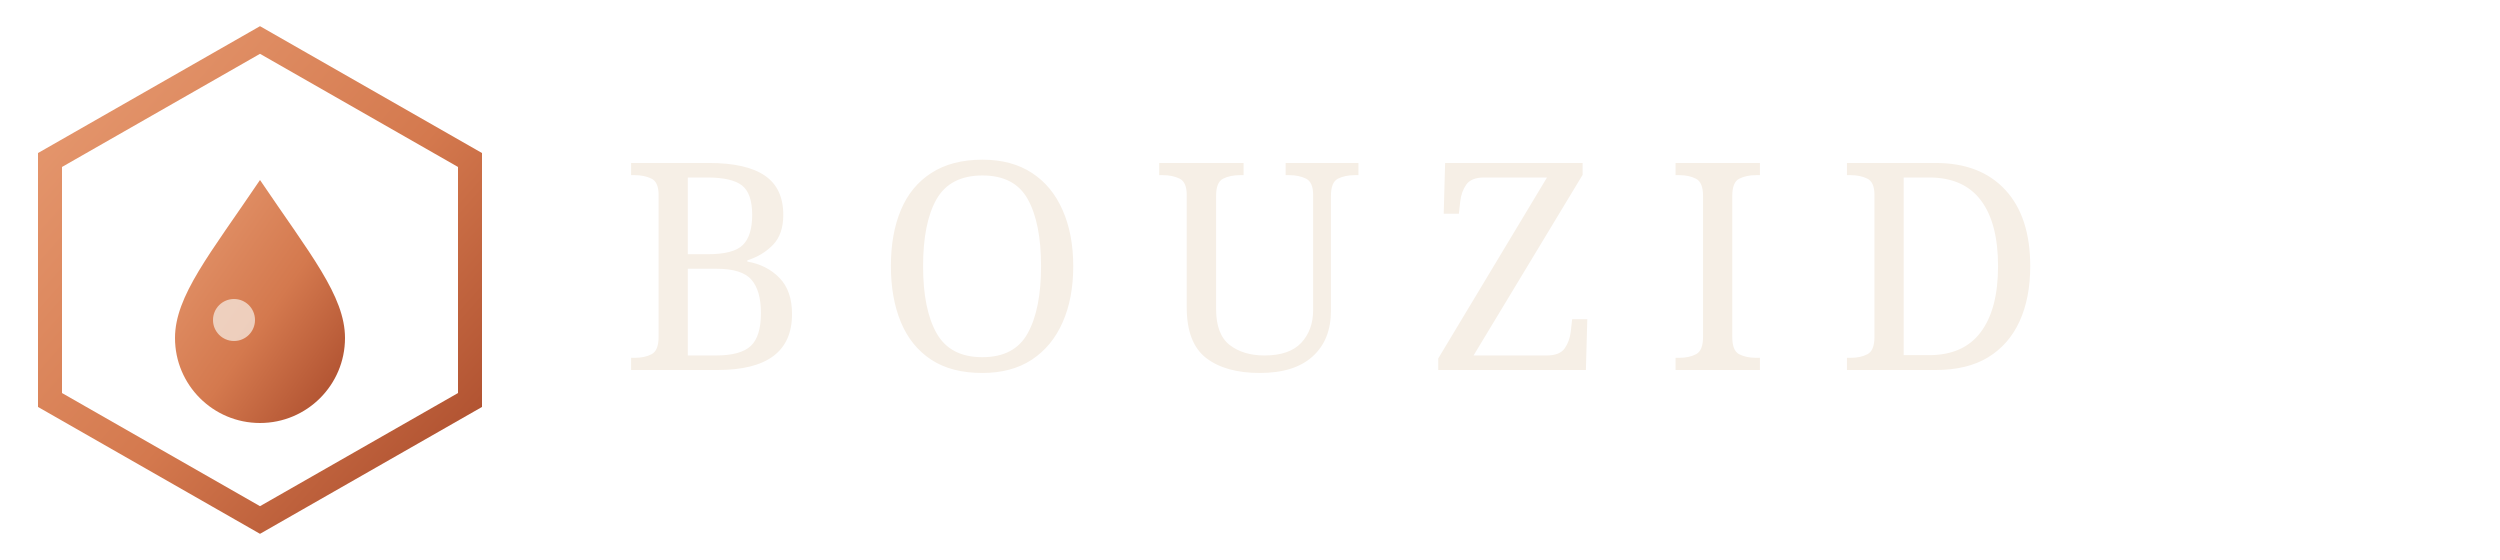
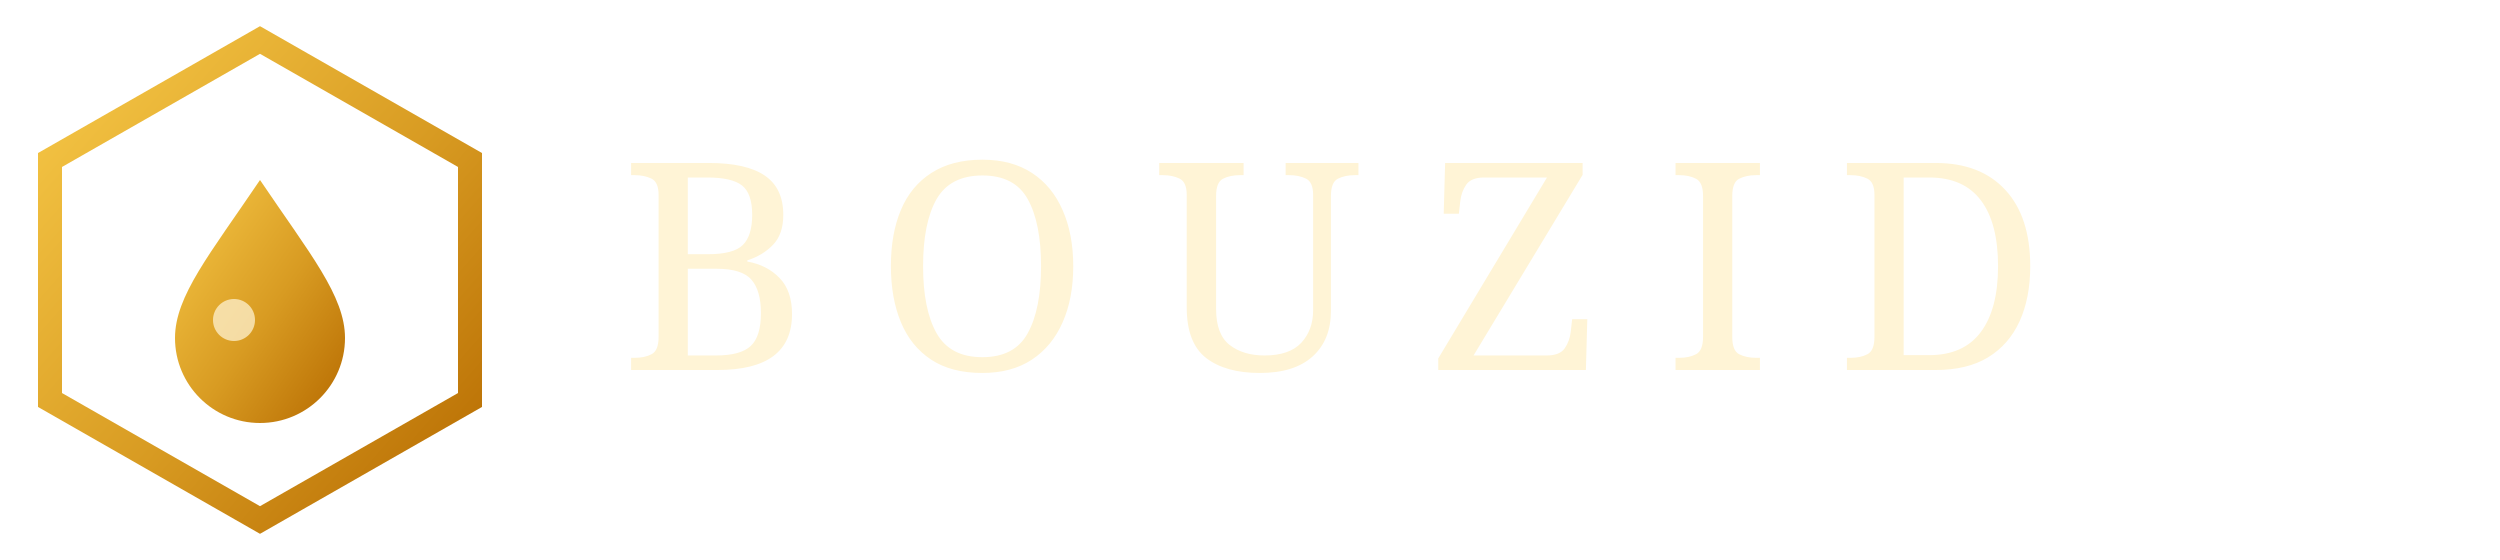
<svg xmlns="http://www.w3.org/2000/svg" viewBox="0 0 250 56" role="img" aria-label="BOUZID">
  <defs>
    <linearGradient id="wmGold" x1="0" y1="0" x2="1" y2="1">
-       <stop offset="0" stop-color="#E79B72" />
-       <stop offset=".55" stop-color="#D4794E" />
-       <stop offset="1" stop-color="#A8492A" />
+       <stop offset="0" stop-color="#F7C948" />
+       <stop offset=".55" stop-color="#D89B22" />
+       <stop offset="1" stop-color="#B66A00" />
    </linearGradient>
  </defs>
  <g transform="translate(2 4)">
    <path d="M24 0 45 12v24L24 48 3 36V12z" fill="none" stroke="url(#wmGold)" stroke-width="2.4" />
    <path d="M24 14c5 7.4 8.5 11.6 8.5 15.8a8.5 8.5 0 0 1-17 0C15.5 25.6 19 21.4 24 14z" fill="url(#wmGold)" />
-     <circle cx="21.4" cy="28" r="2.1" fill="#F6EFE6" opacity=".72" />
+     <circle cx="21.4" cy="28" r="2.1" fill="#FFF4D6" opacity=".72" />
  </g>
-   <text x="62" y="37" font-size="29" letter-spacing="6.5" fill="#F6EFE6" font-family="Fraunces,Georgia,serif">BOUZID</text>
+   <text x="62" y="37" font-size="29" letter-spacing="6.5" fill="#FFF4D6" font-family="'Playfair Display',Georgia,serif">BOUZID</text>
</svg>
